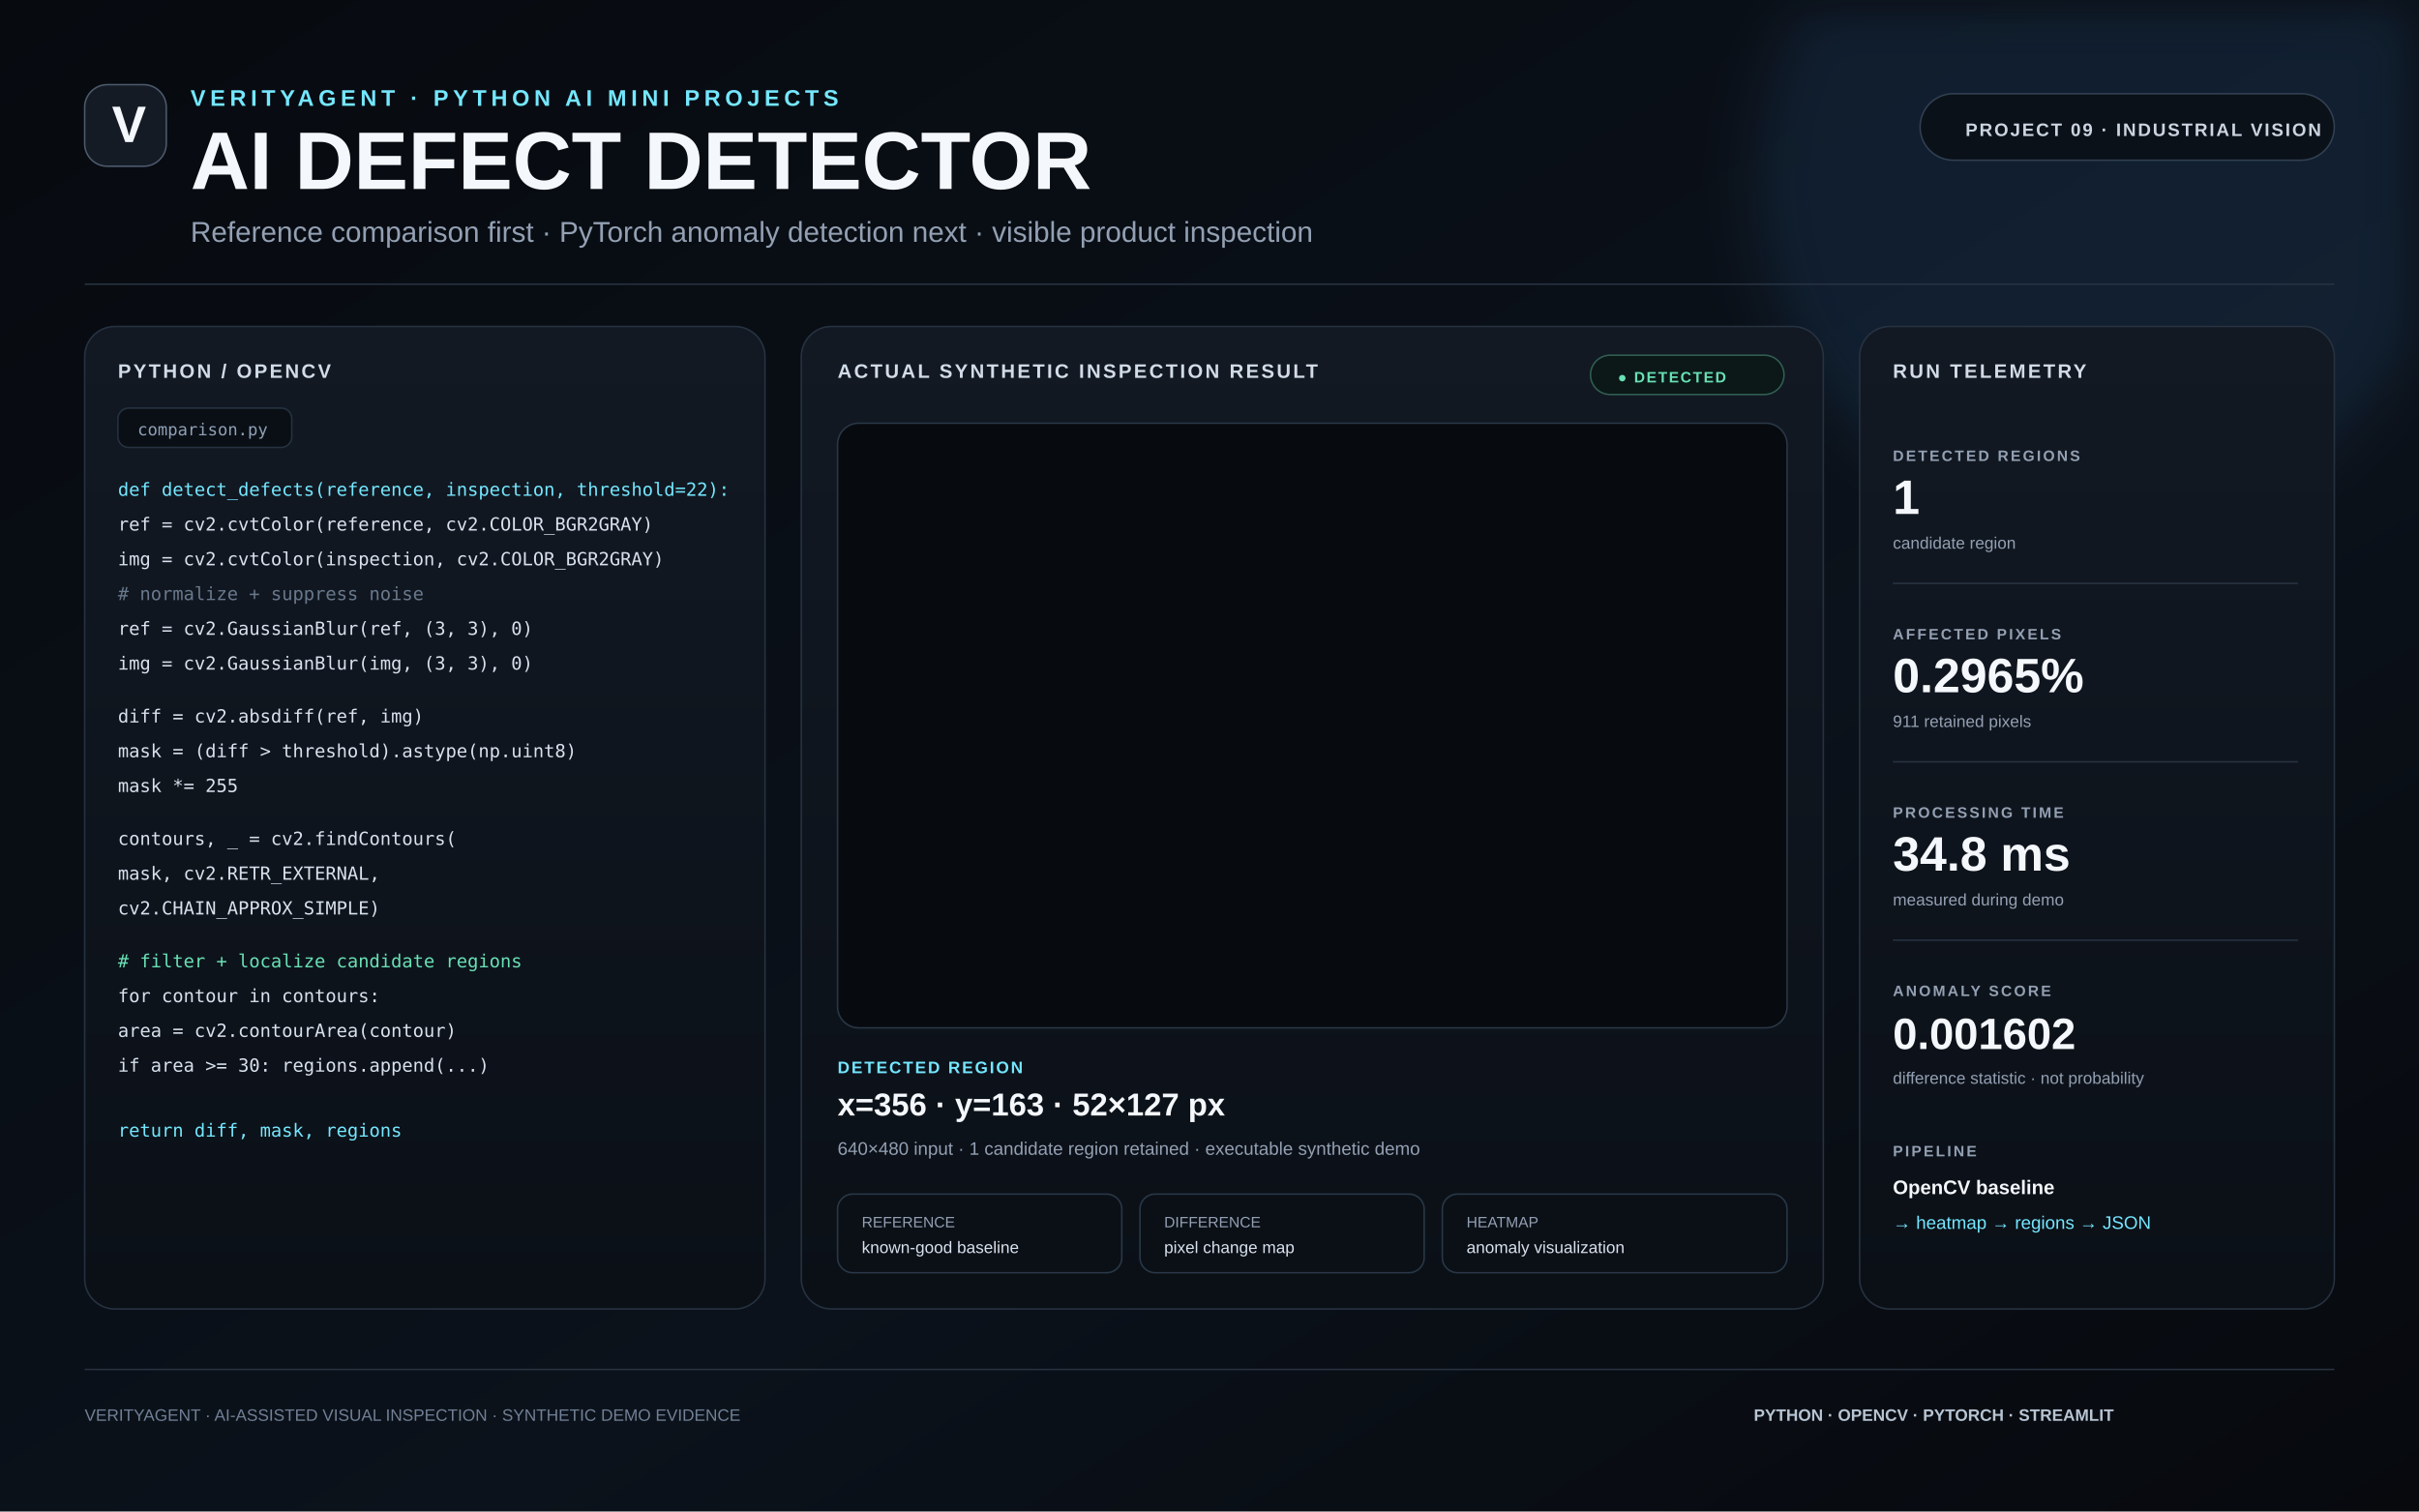
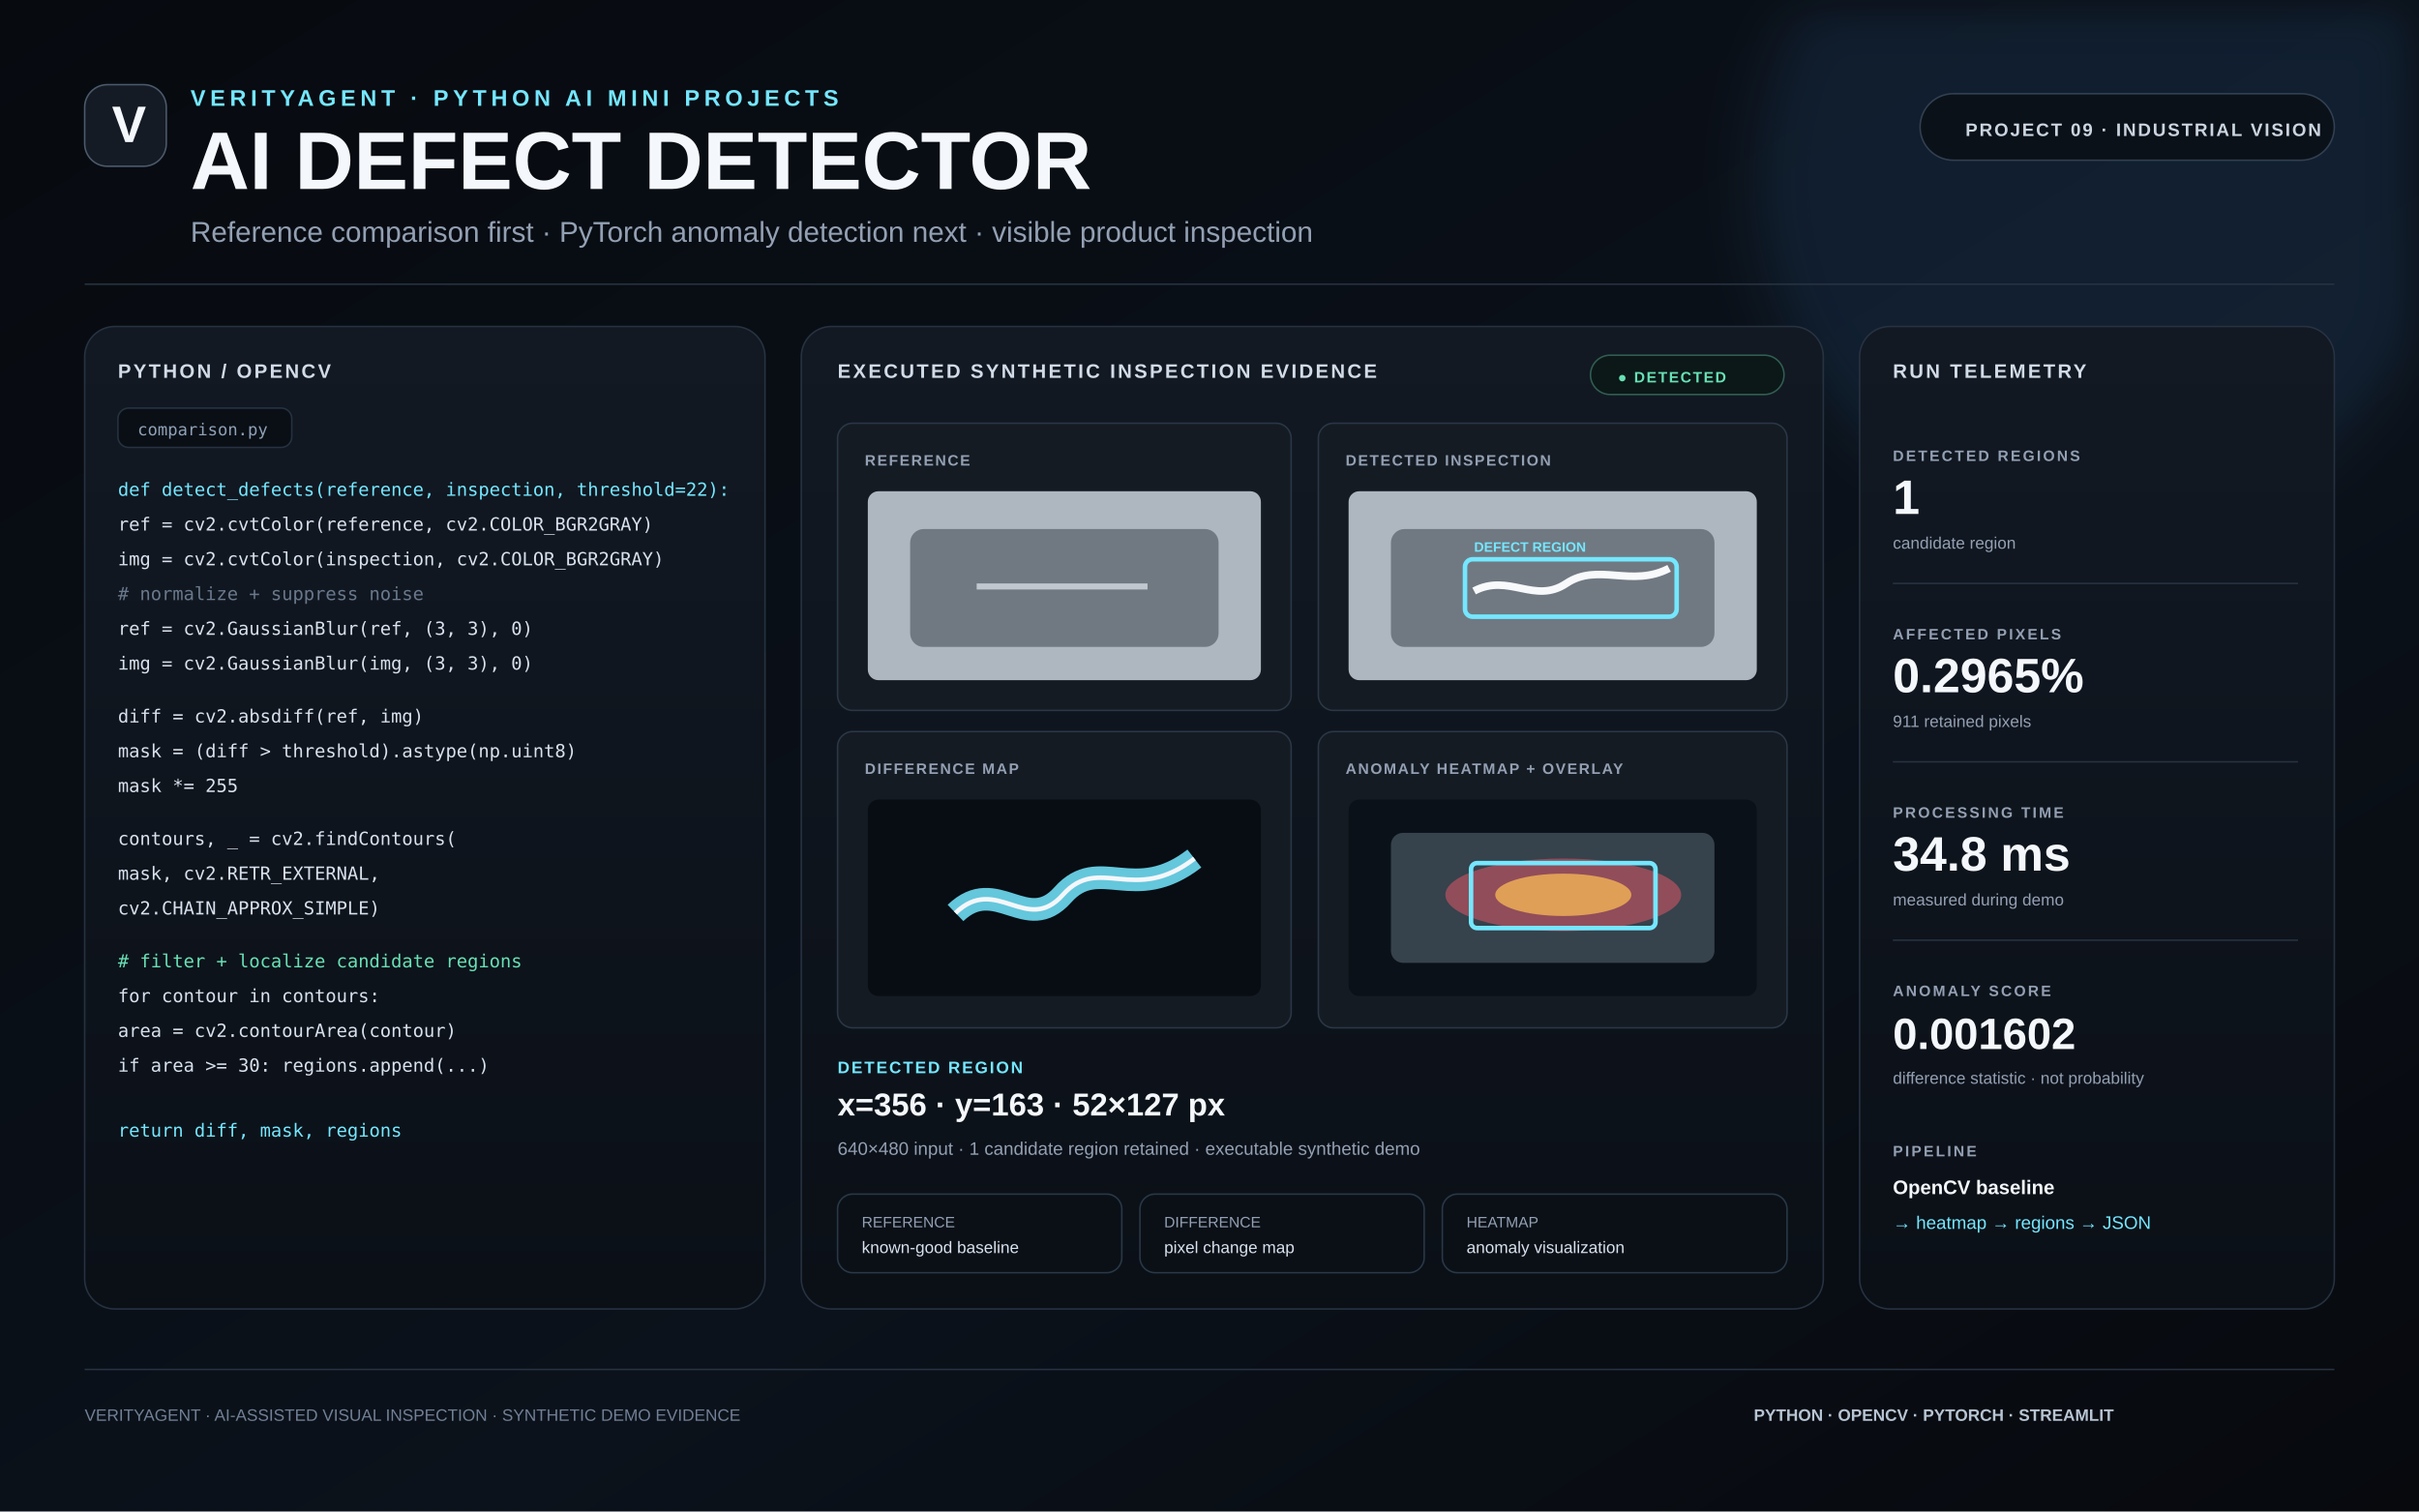
<svg xmlns="http://www.w3.org/2000/svg" width="1600" height="1000" viewBox="0 0 1600 1000">
  <defs>
    <linearGradient id="bg" x1="0" y1="0" x2="1" y2="1">
      <stop stop-color="#070a0f" />
      <stop offset=".6" stop-color="#0b121b" />
      <stop offset="1" stop-color="#07090d" />
    </linearGradient>
    <linearGradient id="panel" x1="0" y1="0" x2="0" y2="1">
      <stop stop-color="#121923" />
      <stop offset="1" stop-color="#0b1017" />
    </linearGradient>
    <filter id="glow">
      <feGaussianBlur stdDeviation="18" />
    </filter>
  </defs>
  <rect width="1600" height="1000" fill="url(#bg)" />
  <circle cx="1390" cy="120" r="230" fill="#4ea1ff" opacity=".10" filter="url(#glow)" />
  <rect x="56" y="56" width="54" height="54" rx="15" fill="#151b24" stroke="#4c5a6d" />
  <text x="74" y="94" font-family="Arial" font-size="34" font-weight="700" fill="#f4f7fb">V</text>
  <text x="126" y="70" font-family="Arial" font-size="15" font-weight="700" letter-spacing="3" fill="#74e7ff">VERITYAGENT · PYTHON AI MINI PROJECTS</text>
  <text x="126" y="125" font-family="Arial" font-size="54" font-weight="800" fill="#f4f7fb">AI DEFECT DETECTOR</text>
  <text x="126" y="160" font-family="Arial" font-size="19" fill="#93a0b3">Reference comparison first · PyTorch anomaly detection next · visible product inspection</text>
  <rect x="1270" y="62" width="274" height="44" rx="22" fill="#0b1118" stroke="#314052" />
  <text x="1300" y="90" font-family="Arial" font-size="12" font-weight="700" letter-spacing="1.2" fill="#cbd5e1">PROJECT 09 · INDUSTRIAL VISION</text>
  <line x1="56" y1="188" x2="1544" y2="188" stroke="#273241" />
  <rect x="56" y="216" width="450" height="650" rx="20" fill="url(#panel)" stroke="#273241" />
  <text x="78" y="250" font-family="Arial" font-size="13" font-weight="700" letter-spacing="1.5" fill="#d2dce8">PYTHON / OPENCV</text>
  <rect x="78" y="270" width="115" height="26" rx="7" fill="#0a0f15" stroke="#263241" />
  <text x="91" y="288" font-family="monospace" font-size="11" fill="#8fa1b7">comparison.py</text>
  <text x="78" y="328" font-family="monospace" font-size="12" fill="#74e7ff">def detect_defects(reference, inspection, threshold=22):</text>
  <text x="78" y="351" font-family="monospace" font-size="12" fill="#d8e1ed">  ref = cv2.cvtColor(reference, cv2.COLOR_BGR2GRAY)</text>
  <text x="78" y="374" font-family="monospace" font-size="12" fill="#d8e1ed">  img = cv2.cvtColor(inspection, cv2.COLOR_BGR2GRAY)</text>
  <text x="78" y="397" font-family="monospace" font-size="12" fill="#69788c">  # normalize + suppress noise</text>
  <text x="78" y="420" font-family="monospace" font-size="12" fill="#d8e1ed">  ref = cv2.GaussianBlur(ref, (3, 3), 0)</text>
  <text x="78" y="443" font-family="monospace" font-size="12" fill="#d8e1ed">  img = cv2.GaussianBlur(img, (3, 3), 0)</text>
  <text x="78" y="478" font-family="monospace" font-size="12" fill="#d8e1ed">  diff = cv2.absdiff(ref, img)</text>
  <text x="78" y="501" font-family="monospace" font-size="12" fill="#d8e1ed">  mask = (diff &gt; threshold).astype(np.uint8)</text>
  <text x="78" y="524" font-family="monospace" font-size="12" fill="#d8e1ed">  mask *= 255</text>
  <text x="78" y="559" font-family="monospace" font-size="12" fill="#d8e1ed">  contours, _ = cv2.findContours(</text>
  <text x="78" y="582" font-family="monospace" font-size="12" fill="#d8e1ed">    mask, cv2.RETR_EXTERNAL,</text>
  <text x="78" y="605" font-family="monospace" font-size="12" fill="#d8e1ed">    cv2.CHAIN_APPROX_SIMPLE)</text>
  <text x="78" y="640" font-family="monospace" font-size="12" fill="#68e0b4">  # filter + localize candidate regions</text>
  <text x="78" y="663" font-family="monospace" font-size="12" fill="#d8e1ed">  for contour in contours:</text>
  <text x="78" y="686" font-family="monospace" font-size="12" fill="#d8e1ed">    area = cv2.contourArea(contour)</text>
  <text x="78" y="709" font-family="monospace" font-size="12" fill="#d8e1ed">    if area &gt;= 30: regions.append(...)</text>
  <text x="78" y="752" font-family="monospace" font-size="12" fill="#74e7ff">  return diff, mask, regions</text>
  <rect x="530" y="216" width="676" height="650" rx="20" fill="url(#panel)" stroke="#273241" />
-   <text x="554" y="250" font-family="Arial" font-size="13" font-weight="700" letter-spacing="1.5" fill="#d2dce8">ACTUAL SYNTHETIC INSPECTION RESULT</text>
+   <text x="554" y="250" font-family="Arial" font-size="13" font-weight="700" letter-spacing="1.5" fill="#d2dce8">EXECUTED SYNTHETIC INSPECTION EVIDENCE</text>
  <rect x="1052" y="235" width="128" height="26" rx="13" fill="#0b1817" stroke="#315e51" />
  <text x="1070" y="253" font-family="Arial" font-size="10" font-weight="700" letter-spacing="1" fill="#68e0b4">● DETECTED</text>
-   <rect x="554" y="280" width="628" height="400" rx="14" fill="#070b10" stroke="#2a3746" />
+   <g transform="translate(554 280)">
+     <rect width="300" height="190" rx="10" fill="#151b23" stroke="#2a3746" />
+     <text x="18" y="28" font-family="Arial" font-size="10" font-weight="700" letter-spacing="1" fill="#93a0b3">REFERENCE</text>
+     <rect x="20" y="45" width="260" height="125" rx="7" fill="#aeb6bf" />
+     <rect x="48" y="70" width="204" height="78" rx="9" fill="#707982" />
+     <line x1="92" y1="108" x2="205" y2="108" stroke="#dce2e7" stroke-width="4" opacity=".75" />
+   </g>
+   <g transform="translate(872 280)">
+     <rect width="310" height="190" rx="10" fill="#151b23" stroke="#2a3746" />
+     <text x="18" y="28" font-family="Arial" font-size="10" font-weight="700" letter-spacing="1" fill="#93a0b3">DETECTED INSPECTION</text>
+     <rect x="20" y="45" width="270" height="125" rx="7" fill="#aeb6bf" />
+     <rect x="48" y="70" width="214" height="78" rx="9" fill="#707982" />
+     <path d="M103 111 C126 99 143 120 164 106 S207 109 232 96" fill="none" stroke="#f7f9fb" stroke-width="5" />
+     <rect x="97" y="90" width="140" height="38" rx="5" fill="none" stroke="#74e7ff" stroke-width="3" />
+     <text x="103" y="85" font-family="Arial" font-size="9" font-weight="700" fill="#74e7ff">DEFECT REGION</text>
+   </g>
+   <g transform="translate(554 484)">
+     <rect width="300" height="196" rx="10" fill="#151b23" stroke="#2a3746" />
+     <text x="18" y="28" font-family="Arial" font-size="10" font-weight="700" letter-spacing="1" fill="#93a0b3">DIFFERENCE MAP</text>
+     <rect x="20" y="45" width="260" height="130" rx="7" fill="#080d13" />
+     <path d="M78 120 C105 94 125 135 149 108 S196 115 236 84" fill="none" stroke="#74e7ff" stroke-width="15" opacity=".85" />
+     <path d="M78 120 C105 94 125 135 149 108 S196 115 236 84" fill="none" stroke="#f4f7fb" stroke-width="3" />
+   </g>
+   <g transform="translate(872 484)">
+     <rect width="310" height="196" rx="10" fill="#151b23" stroke="#2a3746" />
+     <text x="18" y="28" font-family="Arial" font-size="10" font-weight="700" letter-spacing="1" fill="#93a0b3">ANOMALY HEATMAP + OVERLAY</text>
+     <rect x="20" y="45" width="270" height="130" rx="7" fill="#0b1118" />
+     <rect x="48" y="67" width="214" height="86" rx="8" fill="#36424c" />
+     <ellipse cx="162" cy="108" rx="78" ry="24" fill="#ff5a6b" opacity=".45" />
+     <ellipse cx="162" cy="108" rx="45" ry="14" fill="#ffbf55" opacity=".72" />
+     <rect x="101" y="87" width="122" height="43" rx="4" fill="none" stroke="#74e7ff" stroke-width="3" />
+   </g>
  <text x="554" y="710" font-family="Arial" font-size="11" font-weight="700" letter-spacing="1.2" fill="#74e7ff">DETECTED REGION</text>
  <text x="554" y="738" font-family="Arial" font-size="21" font-weight="800" fill="#f4f7fb">x=356 · y=163 · 52×127 px</text>
  <text x="554" y="764" font-family="Arial" font-size="12" fill="#93a0b3">640×480 input · 1 candidate region retained · executable synthetic demo</text>
  <rect x="554" y="790" width="188" height="52" rx="10" fill="#0b1017" stroke="#293847" />
  <text x="570" y="812" font-family="Arial" font-size="10" fill="#93a0b3">REFERENCE</text>
  <text x="570" y="829" font-family="Arial" font-size="11" fill="#d8e1ed">known-good baseline</text>
  <rect x="754" y="790" width="188" height="52" rx="10" fill="#0b1017" stroke="#293847" />
  <text x="770" y="812" font-family="Arial" font-size="10" fill="#93a0b3">DIFFERENCE</text>
  <text x="770" y="829" font-family="Arial" font-size="11" fill="#d8e1ed">pixel change map</text>
  <rect x="954" y="790" width="228" height="52" rx="10" fill="#0b1017" stroke="#293847" />
  <text x="970" y="812" font-family="Arial" font-size="10" fill="#93a0b3">HEATMAP</text>
  <text x="970" y="829" font-family="Arial" font-size="11" fill="#d8e1ed">anomaly visualization</text>
  <rect x="1230" y="216" width="314" height="650" rx="20" fill="url(#panel)" stroke="#273241" />
  <text x="1252" y="250" font-family="Arial" font-size="13" font-weight="700" letter-spacing="1.5" fill="#d2dce8">RUN TELEMETRY</text>
  <text x="1252" y="305" font-family="Arial" font-size="10" font-weight="700" letter-spacing="1.4" fill="#93a0b3">DETECTED REGIONS</text>
  <text x="1252" y="340" font-family="Arial" font-size="32" font-weight="800" fill="#f4f7fb">1</text>
  <text x="1252" y="363" font-family="Arial" font-size="11" fill="#93a0b3">candidate region</text>
  <line x1="1252" y1="386" x2="1520" y2="386" stroke="#273241" />
  <text x="1252" y="423" font-family="Arial" font-size="10" font-weight="700" letter-spacing="1.4" fill="#93a0b3">AFFECTED PIXELS</text>
  <text x="1252" y="458" font-family="Arial" font-size="32" font-weight="800" fill="#f4f7fb">0.2965%</text>
  <text x="1252" y="481" font-family="Arial" font-size="11" fill="#93a0b3">911 retained pixels</text>
  <line x1="1252" y1="504" x2="1520" y2="504" stroke="#273241" />
  <text x="1252" y="541" font-family="Arial" font-size="10" font-weight="700" letter-spacing="1.4" fill="#93a0b3">PROCESSING TIME</text>
  <text x="1252" y="576" font-family="Arial" font-size="32" font-weight="800" fill="#f4f7fb">34.8 ms</text>
  <text x="1252" y="599" font-family="Arial" font-size="11" fill="#93a0b3">measured during demo</text>
  <line x1="1252" y1="622" x2="1520" y2="622" stroke="#273241" />
  <text x="1252" y="659" font-family="Arial" font-size="10" font-weight="700" letter-spacing="1.4" fill="#93a0b3">ANOMALY SCORE</text>
  <text x="1252" y="694" font-family="Arial" font-size="29" font-weight="800" fill="#f4f7fb">0.001602</text>
  <text x="1252" y="717" font-family="Arial" font-size="11" fill="#93a0b3">difference statistic · not probability</text>
  <text x="1252" y="765" font-family="Arial" font-size="10" font-weight="700" letter-spacing="1.4" fill="#93a0b3">PIPELINE</text>
  <text x="1252" y="790" font-family="Arial" font-size="13" font-weight="700" fill="#f4f7fb">OpenCV baseline</text>
  <text x="1252" y="813" font-family="Arial" font-size="12" fill="#74e7ff">→ heatmap → regions → JSON</text>
  <line x1="56" y1="906" x2="1544" y2="906" stroke="#273241" />
  <text x="56" y="940" font-family="Arial" font-size="11" fill="#718096">VERITYAGENT · AI-ASSISTED VISUAL INSPECTION · SYNTHETIC DEMO EVIDENCE</text>
  <text x="1160" y="940" font-family="Arial" font-size="11" font-weight="700" fill="#b7c4d3">PYTHON · OPENCV · PYTORCH · STREAMLIT</text>
</svg>
